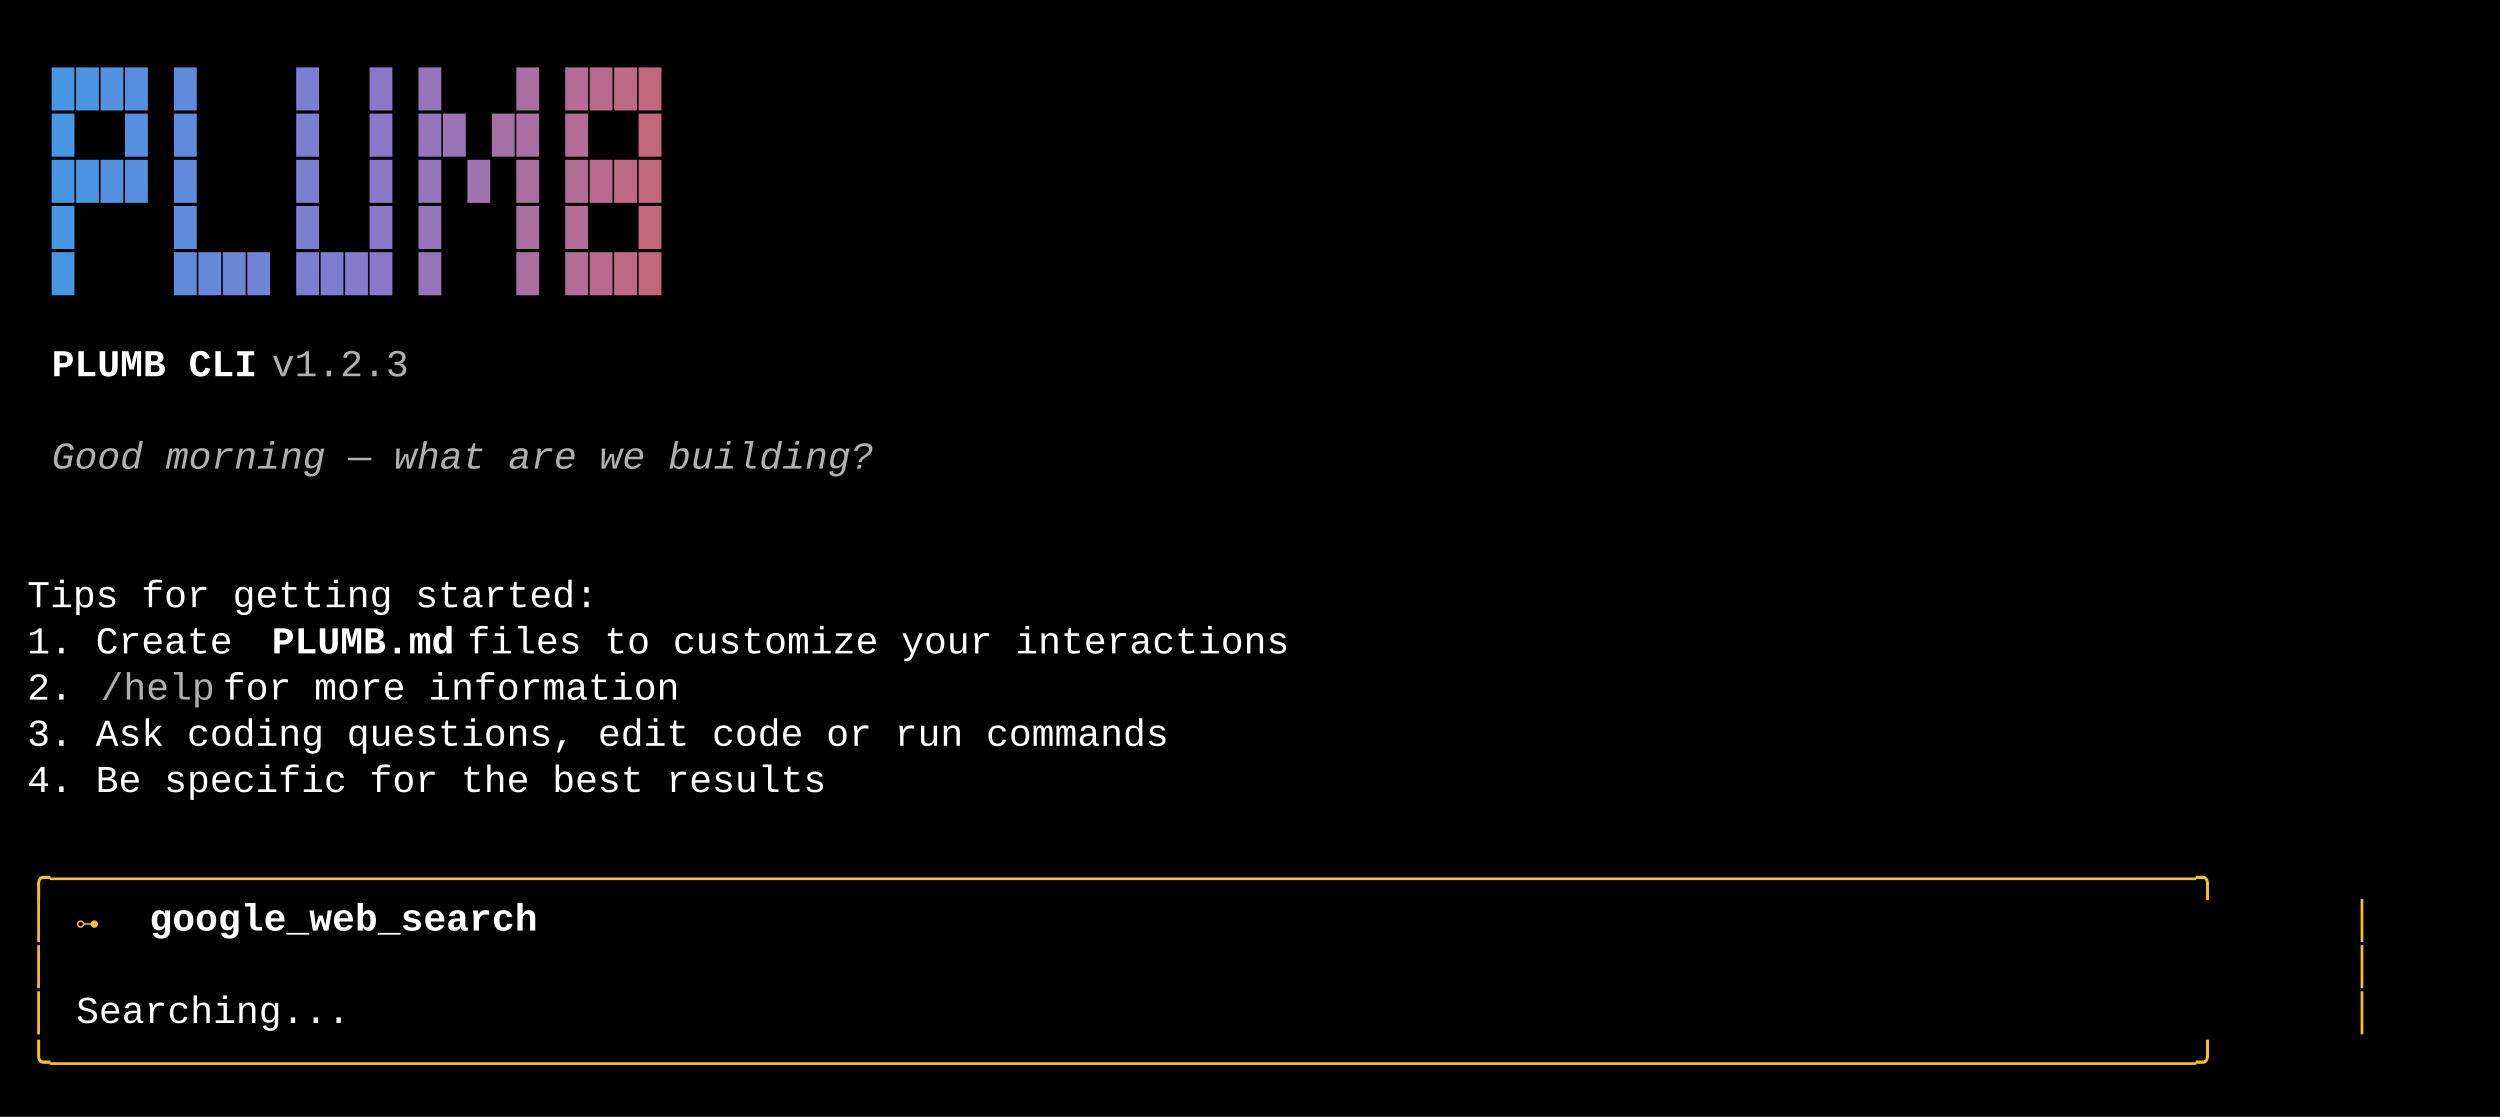
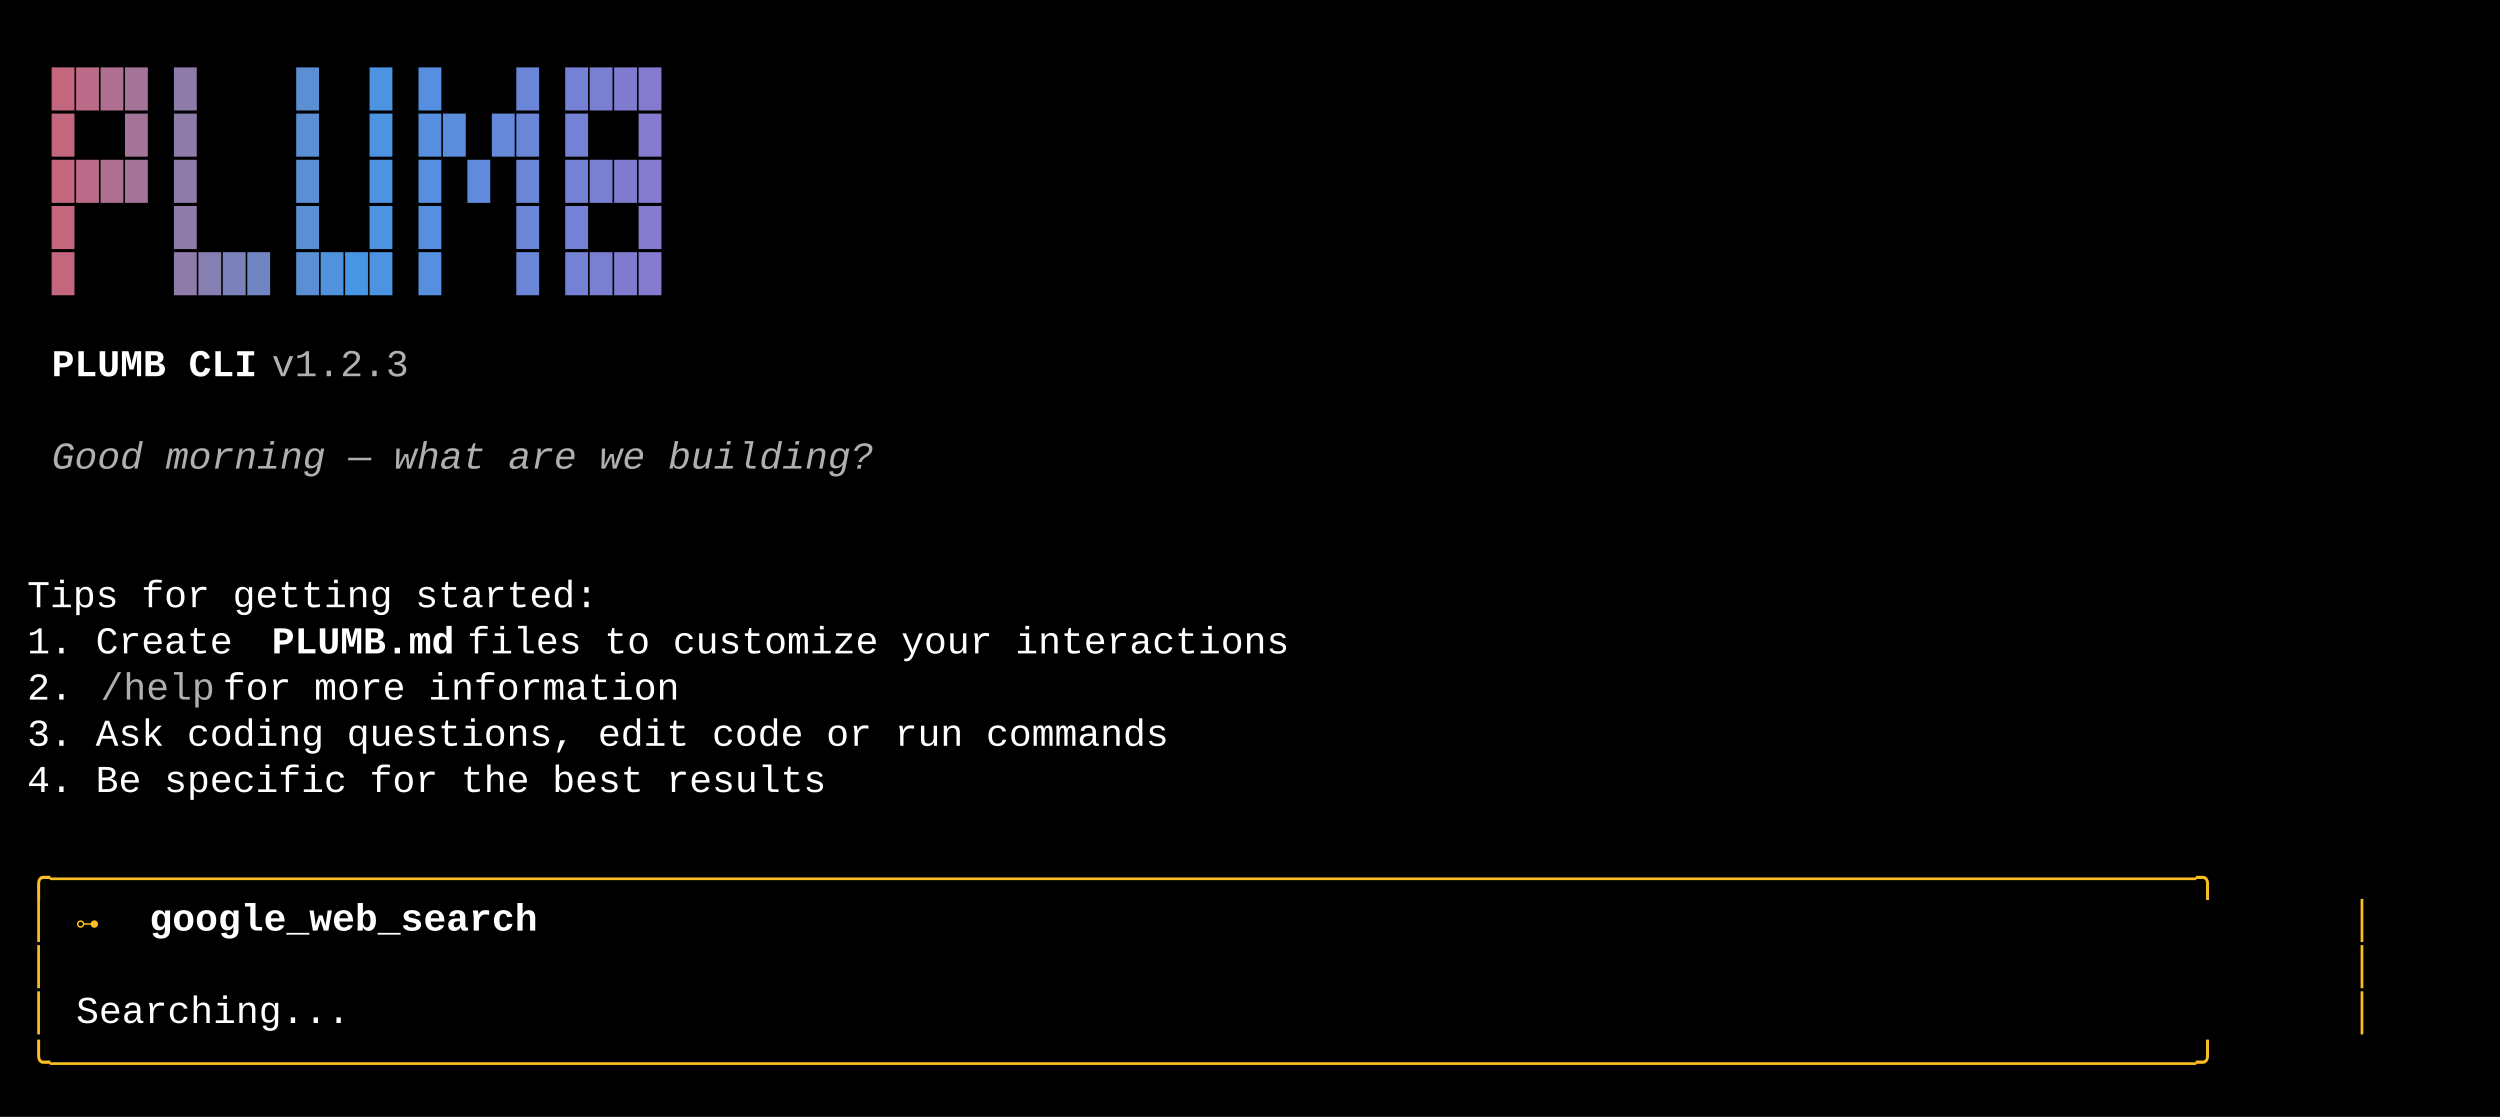
<svg xmlns="http://www.w3.org/2000/svg" width="920" height="411" viewBox="0 0 920 411">
  <style>
    text { font-family: Consolas, "Courier New", monospace; font-size: 14px; dominant-baseline: text-before-edge; white-space: pre; }
  </style>
  <rect width="920" height="411" fill="#000000" />
  <g transform="translate(10, 10)">
-     <text x="9" y="19" fill="#4796e4" textLength="9" lengthAdjust="spacingAndGlyphs">█</text>
-     <text x="18" y="19" fill="#4c94e2" textLength="9" lengthAdjust="spacingAndGlyphs">█</text>
-     <text x="27" y="19" fill="#5191e0" textLength="9" lengthAdjust="spacingAndGlyphs">█</text>
-     <text x="36" y="19" fill="#568fdf" textLength="9" lengthAdjust="spacingAndGlyphs">█</text>
-     <text x="54" y="19" fill="#608adb" textLength="9" lengthAdjust="spacingAndGlyphs">█</text>
-     <text x="99" y="19" fill="#7a7fd2" textLength="9" lengthAdjust="spacingAndGlyphs">█</text>
-     <text x="126" y="19" fill="#8978c7" textLength="9" lengthAdjust="spacingAndGlyphs">█</text>
-     <text x="144" y="19" fill="#9475ba" textLength="9" lengthAdjust="spacingAndGlyphs">█</text>
-     <text x="180" y="19" fill="#a96fa0" textLength="9" lengthAdjust="spacingAndGlyphs">█</text>
-     <text x="198" y="19" fill="#b36c93" textLength="9" lengthAdjust="spacingAndGlyphs">█</text>
-     <text x="207" y="19" fill="#b96a8c" textLength="9" lengthAdjust="spacingAndGlyphs">█</text>
-     <text x="216" y="19" fill="#be6986" textLength="9" lengthAdjust="spacingAndGlyphs">█</text>
-     <text x="225" y="19" fill="#c3677f" textLength="9" lengthAdjust="spacingAndGlyphs">█</text>
-     <text x="9" y="36" fill="#4796e4" textLength="9" lengthAdjust="spacingAndGlyphs">█</text>
-     <text x="36" y="36" fill="#568fdf" textLength="9" lengthAdjust="spacingAndGlyphs">█</text>
-     <text x="54" y="36" fill="#608adb" textLength="9" lengthAdjust="spacingAndGlyphs">█</text>
-     <text x="99" y="36" fill="#7a7fd2" textLength="9" lengthAdjust="spacingAndGlyphs">█</text>
-     <text x="126" y="36" fill="#8978c7" textLength="9" lengthAdjust="spacingAndGlyphs">█</text>
-     <text x="144" y="36" fill="#9475ba" textLength="9" lengthAdjust="spacingAndGlyphs">█</text>
-     <text x="153" y="36" fill="#9974b4" textLength="9" lengthAdjust="spacingAndGlyphs">█</text>
-     <text x="171" y="36" fill="#a471a7" textLength="9" lengthAdjust="spacingAndGlyphs">█</text>
-     <text x="180" y="36" fill="#a96fa0" textLength="9" lengthAdjust="spacingAndGlyphs">█</text>
-     <text x="198" y="36" fill="#b36c93" textLength="9" lengthAdjust="spacingAndGlyphs">█</text>
-     <text x="225" y="36" fill="#c3677f" textLength="9" lengthAdjust="spacingAndGlyphs">█</text>
-     <text x="9" y="53" fill="#4796e4" textLength="9" lengthAdjust="spacingAndGlyphs">█</text>
-     <text x="18" y="53" fill="#4c94e2" textLength="9" lengthAdjust="spacingAndGlyphs">█</text>
-     <text x="27" y="53" fill="#5191e0" textLength="9" lengthAdjust="spacingAndGlyphs">█</text>
-     <text x="36" y="53" fill="#568fdf" textLength="9" lengthAdjust="spacingAndGlyphs">█</text>
-     <text x="54" y="53" fill="#608adb" textLength="9" lengthAdjust="spacingAndGlyphs">█</text>
-     <text x="99" y="53" fill="#7a7fd2" textLength="9" lengthAdjust="spacingAndGlyphs">█</text>
-     <text x="126" y="53" fill="#8978c7" textLength="9" lengthAdjust="spacingAndGlyphs">█</text>
-     <text x="144" y="53" fill="#9475ba" textLength="9" lengthAdjust="spacingAndGlyphs">█</text>
-     <text x="162" y="53" fill="#9e72ad" textLength="9" lengthAdjust="spacingAndGlyphs">█</text>
-     <text x="180" y="53" fill="#a96fa0" textLength="9" lengthAdjust="spacingAndGlyphs">█</text>
-     <text x="198" y="53" fill="#b36c93" textLength="9" lengthAdjust="spacingAndGlyphs">█</text>
-     <text x="207" y="53" fill="#b96a8c" textLength="9" lengthAdjust="spacingAndGlyphs">█</text>
-     <text x="216" y="53" fill="#be6986" textLength="9" lengthAdjust="spacingAndGlyphs">█</text>
-     <text x="225" y="53" fill="#c3677f" textLength="9" lengthAdjust="spacingAndGlyphs">█</text>
-     <text x="9" y="70" fill="#4796e4" textLength="9" lengthAdjust="spacingAndGlyphs">█</text>
-     <text x="54" y="70" fill="#608adb" textLength="9" lengthAdjust="spacingAndGlyphs">█</text>
-     <text x="99" y="70" fill="#7a7fd2" textLength="9" lengthAdjust="spacingAndGlyphs">█</text>
-     <text x="126" y="70" fill="#8978c7" textLength="9" lengthAdjust="spacingAndGlyphs">█</text>
-     <text x="144" y="70" fill="#9475ba" textLength="9" lengthAdjust="spacingAndGlyphs">█</text>
-     <text x="180" y="70" fill="#a96fa0" textLength="9" lengthAdjust="spacingAndGlyphs">█</text>
-     <text x="198" y="70" fill="#b36c93" textLength="9" lengthAdjust="spacingAndGlyphs">█</text>
-     <text x="225" y="70" fill="#c3677f" textLength="9" lengthAdjust="spacingAndGlyphs">█</text>
-     <text x="9" y="87" fill="#4796e4" textLength="9" lengthAdjust="spacingAndGlyphs">█</text>
-     <text x="54" y="87" fill="#608adb" textLength="9" lengthAdjust="spacingAndGlyphs">█</text>
-     <text x="63" y="87" fill="#6688d9" textLength="9" lengthAdjust="spacingAndGlyphs">█</text>
-     <text x="72" y="87" fill="#6b86d7" textLength="9" lengthAdjust="spacingAndGlyphs">█</text>
-     <text x="81" y="87" fill="#7083d5" textLength="9" lengthAdjust="spacingAndGlyphs">█</text>
-     <text x="99" y="87" fill="#7a7fd2" textLength="9" lengthAdjust="spacingAndGlyphs">█</text>
-     <text x="108" y="87" fill="#7f7cd0" textLength="9" lengthAdjust="spacingAndGlyphs">█</text>
-     <text x="117" y="87" fill="#847ace" textLength="9" lengthAdjust="spacingAndGlyphs">█</text>
-     <text x="126" y="87" fill="#8978c7" textLength="9" lengthAdjust="spacingAndGlyphs">█</text>
-     <text x="144" y="87" fill="#9475ba" textLength="9" lengthAdjust="spacingAndGlyphs">█</text>
-     <text x="180" y="87" fill="#a96fa0" textLength="9" lengthAdjust="spacingAndGlyphs">█</text>
-     <text x="198" y="87" fill="#b36c93" textLength="9" lengthAdjust="spacingAndGlyphs">█</text>
-     <text x="207" y="87" fill="#b96a8c" textLength="9" lengthAdjust="spacingAndGlyphs">█</text>
-     <text x="216" y="87" fill="#be6986" textLength="9" lengthAdjust="spacingAndGlyphs">█</text>
-     <text x="225" y="87" fill="#c3677f" textLength="9" lengthAdjust="spacingAndGlyphs">█</text>
+     <text x="9" y="19" fill="#c3677f" textLength="9" lengthAdjust="spacingAndGlyphs">█</text>
+     <text x="18" y="19" fill="#b96b87" textLength="9" lengthAdjust="spacingAndGlyphs">█</text>
+     <text x="27" y="19" fill="#ae6f90" textLength="9" lengthAdjust="spacingAndGlyphs">█</text>
+     <text x="36" y="19" fill="#a47398" textLength="9" lengthAdjust="spacingAndGlyphs">█</text>
+     <text x="54" y="19" fill="#8f7ba9" textLength="9" lengthAdjust="spacingAndGlyphs">█</text>
+     <text x="99" y="19" fill="#5c8ed3" textLength="9" lengthAdjust="spacingAndGlyphs">█</text>
+     <text x="126" y="19" fill="#4c94e2" textLength="9" lengthAdjust="spacingAndGlyphs">█</text>
+     <text x="144" y="19" fill="#568fdf" textLength="9" lengthAdjust="spacingAndGlyphs">█</text>
+     <text x="180" y="19" fill="#6b86d7" textLength="9" lengthAdjust="spacingAndGlyphs">█</text>
+     <text x="198" y="19" fill="#7581d4" textLength="9" lengthAdjust="spacingAndGlyphs">█</text>
+     <text x="207" y="19" fill="#7a7fd2" textLength="9" lengthAdjust="spacingAndGlyphs">█</text>
+     <text x="216" y="19" fill="#7f7cd0" textLength="9" lengthAdjust="spacingAndGlyphs">█</text>
+     <text x="225" y="19" fill="#847ace" textLength="9" lengthAdjust="spacingAndGlyphs">█</text>
+     <text x="9" y="36" fill="#c3677f" textLength="9" lengthAdjust="spacingAndGlyphs">█</text>
+     <text x="36" y="36" fill="#a47398" textLength="9" lengthAdjust="spacingAndGlyphs">█</text>
+     <text x="54" y="36" fill="#8f7ba9" textLength="9" lengthAdjust="spacingAndGlyphs">█</text>
+     <text x="99" y="36" fill="#5c8ed3" textLength="9" lengthAdjust="spacingAndGlyphs">█</text>
+     <text x="126" y="36" fill="#4c94e2" textLength="9" lengthAdjust="spacingAndGlyphs">█</text>
+     <text x="144" y="36" fill="#568fdf" textLength="9" lengthAdjust="spacingAndGlyphs">█</text>
+     <text x="153" y="36" fill="#5b8ddd" textLength="9" lengthAdjust="spacingAndGlyphs">█</text>
+     <text x="171" y="36" fill="#6688d9" textLength="9" lengthAdjust="spacingAndGlyphs">█</text>
+     <text x="180" y="36" fill="#6b86d7" textLength="9" lengthAdjust="spacingAndGlyphs">█</text>
+     <text x="198" y="36" fill="#7581d4" textLength="9" lengthAdjust="spacingAndGlyphs">█</text>
+     <text x="225" y="36" fill="#847ace" textLength="9" lengthAdjust="spacingAndGlyphs">█</text>
+     <text x="9" y="53" fill="#c3677f" textLength="9" lengthAdjust="spacingAndGlyphs">█</text>
+     <text x="18" y="53" fill="#b96b87" textLength="9" lengthAdjust="spacingAndGlyphs">█</text>
+     <text x="27" y="53" fill="#ae6f90" textLength="9" lengthAdjust="spacingAndGlyphs">█</text>
+     <text x="36" y="53" fill="#a47398" textLength="9" lengthAdjust="spacingAndGlyphs">█</text>
+     <text x="54" y="53" fill="#8f7ba9" textLength="9" lengthAdjust="spacingAndGlyphs">█</text>
+     <text x="99" y="53" fill="#5c8ed3" textLength="9" lengthAdjust="spacingAndGlyphs">█</text>
+     <text x="126" y="53" fill="#4c94e2" textLength="9" lengthAdjust="spacingAndGlyphs">█</text>
+     <text x="144" y="53" fill="#568fdf" textLength="9" lengthAdjust="spacingAndGlyphs">█</text>
+     <text x="162" y="53" fill="#608adb" textLength="9" lengthAdjust="spacingAndGlyphs">█</text>
+     <text x="180" y="53" fill="#6b86d7" textLength="9" lengthAdjust="spacingAndGlyphs">█</text>
+     <text x="198" y="53" fill="#7581d4" textLength="9" lengthAdjust="spacingAndGlyphs">█</text>
+     <text x="207" y="53" fill="#7a7fd2" textLength="9" lengthAdjust="spacingAndGlyphs">█</text>
+     <text x="216" y="53" fill="#7f7cd0" textLength="9" lengthAdjust="spacingAndGlyphs">█</text>
+     <text x="225" y="53" fill="#847ace" textLength="9" lengthAdjust="spacingAndGlyphs">█</text>
+     <text x="9" y="70" fill="#c3677f" textLength="9" lengthAdjust="spacingAndGlyphs">█</text>
+     <text x="54" y="70" fill="#8f7ba9" textLength="9" lengthAdjust="spacingAndGlyphs">█</text>
+     <text x="99" y="70" fill="#5c8ed3" textLength="9" lengthAdjust="spacingAndGlyphs">█</text>
+     <text x="126" y="70" fill="#4c94e2" textLength="9" lengthAdjust="spacingAndGlyphs">█</text>
+     <text x="144" y="70" fill="#568fdf" textLength="9" lengthAdjust="spacingAndGlyphs">█</text>
+     <text x="180" y="70" fill="#6b86d7" textLength="9" lengthAdjust="spacingAndGlyphs">█</text>
+     <text x="198" y="70" fill="#7581d4" textLength="9" lengthAdjust="spacingAndGlyphs">█</text>
+     <text x="225" y="70" fill="#847ace" textLength="9" lengthAdjust="spacingAndGlyphs">█</text>
+     <text x="9" y="87" fill="#c3677f" textLength="9" lengthAdjust="spacingAndGlyphs">█</text>
+     <text x="54" y="87" fill="#8f7ba9" textLength="9" lengthAdjust="spacingAndGlyphs">█</text>
+     <text x="63" y="87" fill="#857fb2" textLength="9" lengthAdjust="spacingAndGlyphs">█</text>
+     <text x="72" y="87" fill="#7b82ba" textLength="9" lengthAdjust="spacingAndGlyphs">█</text>
+     <text x="81" y="87" fill="#7086c2" textLength="9" lengthAdjust="spacingAndGlyphs">█</text>
+     <text x="99" y="87" fill="#5c8ed3" textLength="9" lengthAdjust="spacingAndGlyphs">█</text>
+     <text x="108" y="87" fill="#5192dc" textLength="9" lengthAdjust="spacingAndGlyphs">█</text>
+     <text x="117" y="87" fill="#4796e4" textLength="9" lengthAdjust="spacingAndGlyphs">█</text>
+     <text x="126" y="87" fill="#4c94e2" textLength="9" lengthAdjust="spacingAndGlyphs">█</text>
+     <text x="144" y="87" fill="#568fdf" textLength="9" lengthAdjust="spacingAndGlyphs">█</text>
+     <text x="180" y="87" fill="#6b86d7" textLength="9" lengthAdjust="spacingAndGlyphs">█</text>
+     <text x="198" y="87" fill="#7581d4" textLength="9" lengthAdjust="spacingAndGlyphs">█</text>
+     <text x="207" y="87" fill="#7a7fd2" textLength="9" lengthAdjust="spacingAndGlyphs">█</text>
+     <text x="216" y="87" fill="#7f7cd0" textLength="9" lengthAdjust="spacingAndGlyphs">█</text>
+     <text x="225" y="87" fill="#847ace" textLength="9" lengthAdjust="spacingAndGlyphs">█</text>
    <text x="9" y="121" fill="#ffffff" textLength="81" lengthAdjust="spacingAndGlyphs" font-weight="bold">PLUMB CLI</text>
    <text x="90" y="121" fill="#afafaf" textLength="63" lengthAdjust="spacingAndGlyphs"> v1.2.3</text>
    <text x="9" y="155" fill="#afafaf" textLength="324" lengthAdjust="spacingAndGlyphs" font-style="italic">Good morning — what are we building?</text>
    <text x="0" y="206" fill="#ffffff" textLength="225" lengthAdjust="spacingAndGlyphs">Tips for getting started:</text>
    <text x="0" y="223" fill="#ffffff" textLength="90" lengthAdjust="spacingAndGlyphs">1. Create </text>
    <text x="90" y="223" fill="#ffffff" textLength="72" lengthAdjust="spacingAndGlyphs" font-weight="bold">PLUMB.md</text>
    <text x="162" y="223" fill="#ffffff" textLength="333" lengthAdjust="spacingAndGlyphs"> files to customize your interactions</text>
    <text x="0" y="240" fill="#ffffff" textLength="27" lengthAdjust="spacingAndGlyphs">2. </text>
    <text x="27" y="240" fill="#afafaf" textLength="45" lengthAdjust="spacingAndGlyphs">/help</text>
    <text x="72" y="240" fill="#ffffff" textLength="189" lengthAdjust="spacingAndGlyphs"> for more information</text>
    <text x="0" y="257" fill="#ffffff" textLength="450" lengthAdjust="spacingAndGlyphs">3. Ask coding questions, edit code or run commands</text>
    <text x="0" y="274" fill="#ffffff" textLength="315" lengthAdjust="spacingAndGlyphs">4. Be specific for the best results</text>
    <text x="0" y="308" fill="#fbbf24" textLength="864" lengthAdjust="spacingAndGlyphs">╭──────────────────────────────────────────────────────────────────────────────────────────────╮</text>
    <text x="0" y="325" fill="#fbbf24" textLength="9" lengthAdjust="spacingAndGlyphs">│</text>
    <text x="18" y="325" fill="#fbbf24" textLength="9" lengthAdjust="spacingAndGlyphs">⊶</text>
    <text x="45" y="325" fill="#ffffff" textLength="153" lengthAdjust="spacingAndGlyphs" font-weight="bold">google_web_search</text>
    <text x="855" y="325" fill="#fbbf24" textLength="9" lengthAdjust="spacingAndGlyphs">│</text>
    <text x="0" y="342" fill="#fbbf24" textLength="9" lengthAdjust="spacingAndGlyphs">│</text>
    <text x="855" y="342" fill="#fbbf24" textLength="9" lengthAdjust="spacingAndGlyphs">│</text>
    <text x="0" y="359" fill="#fbbf24" textLength="9" lengthAdjust="spacingAndGlyphs">│</text>
    <text x="18" y="359" fill="#ffffff" textLength="108" lengthAdjust="spacingAndGlyphs">Searching...</text>
    <text x="855" y="359" fill="#fbbf24" textLength="9" lengthAdjust="spacingAndGlyphs">│</text>
    <text x="0" y="376" fill="#fbbf24" textLength="864" lengthAdjust="spacingAndGlyphs">╰──────────────────────────────────────────────────────────────────────────────────────────────╯</text>
  </g>
</svg>
